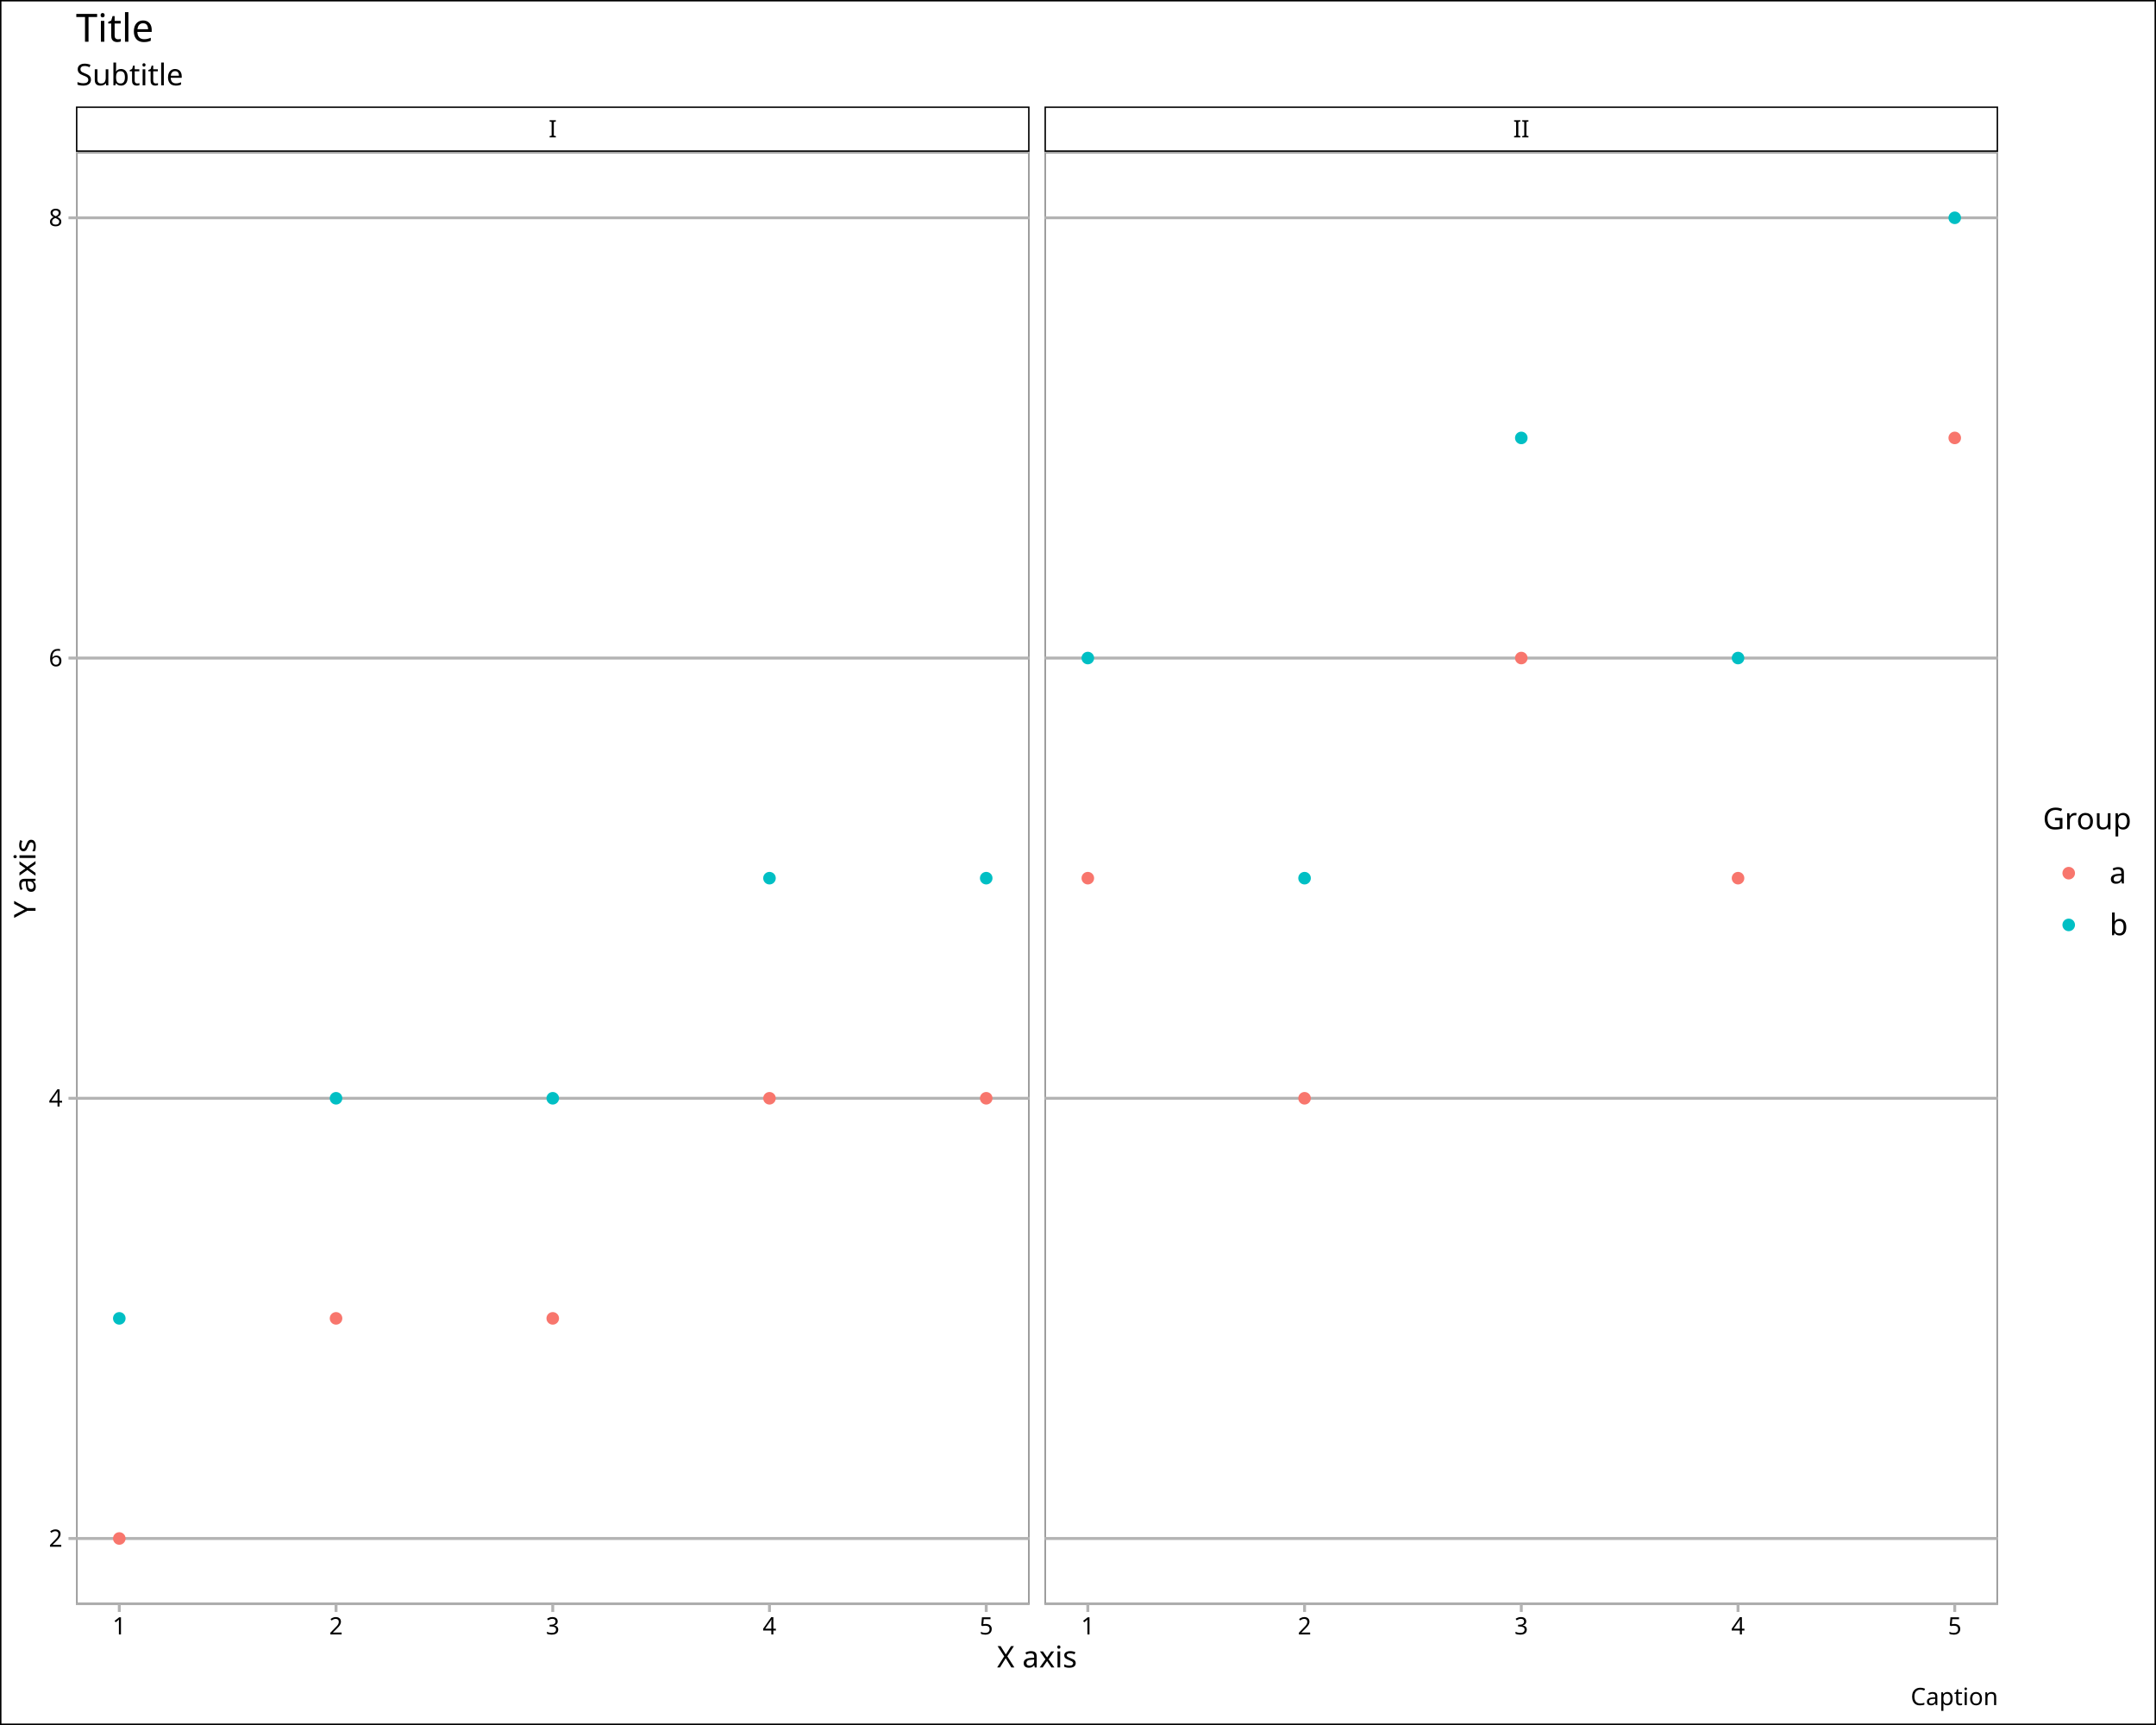
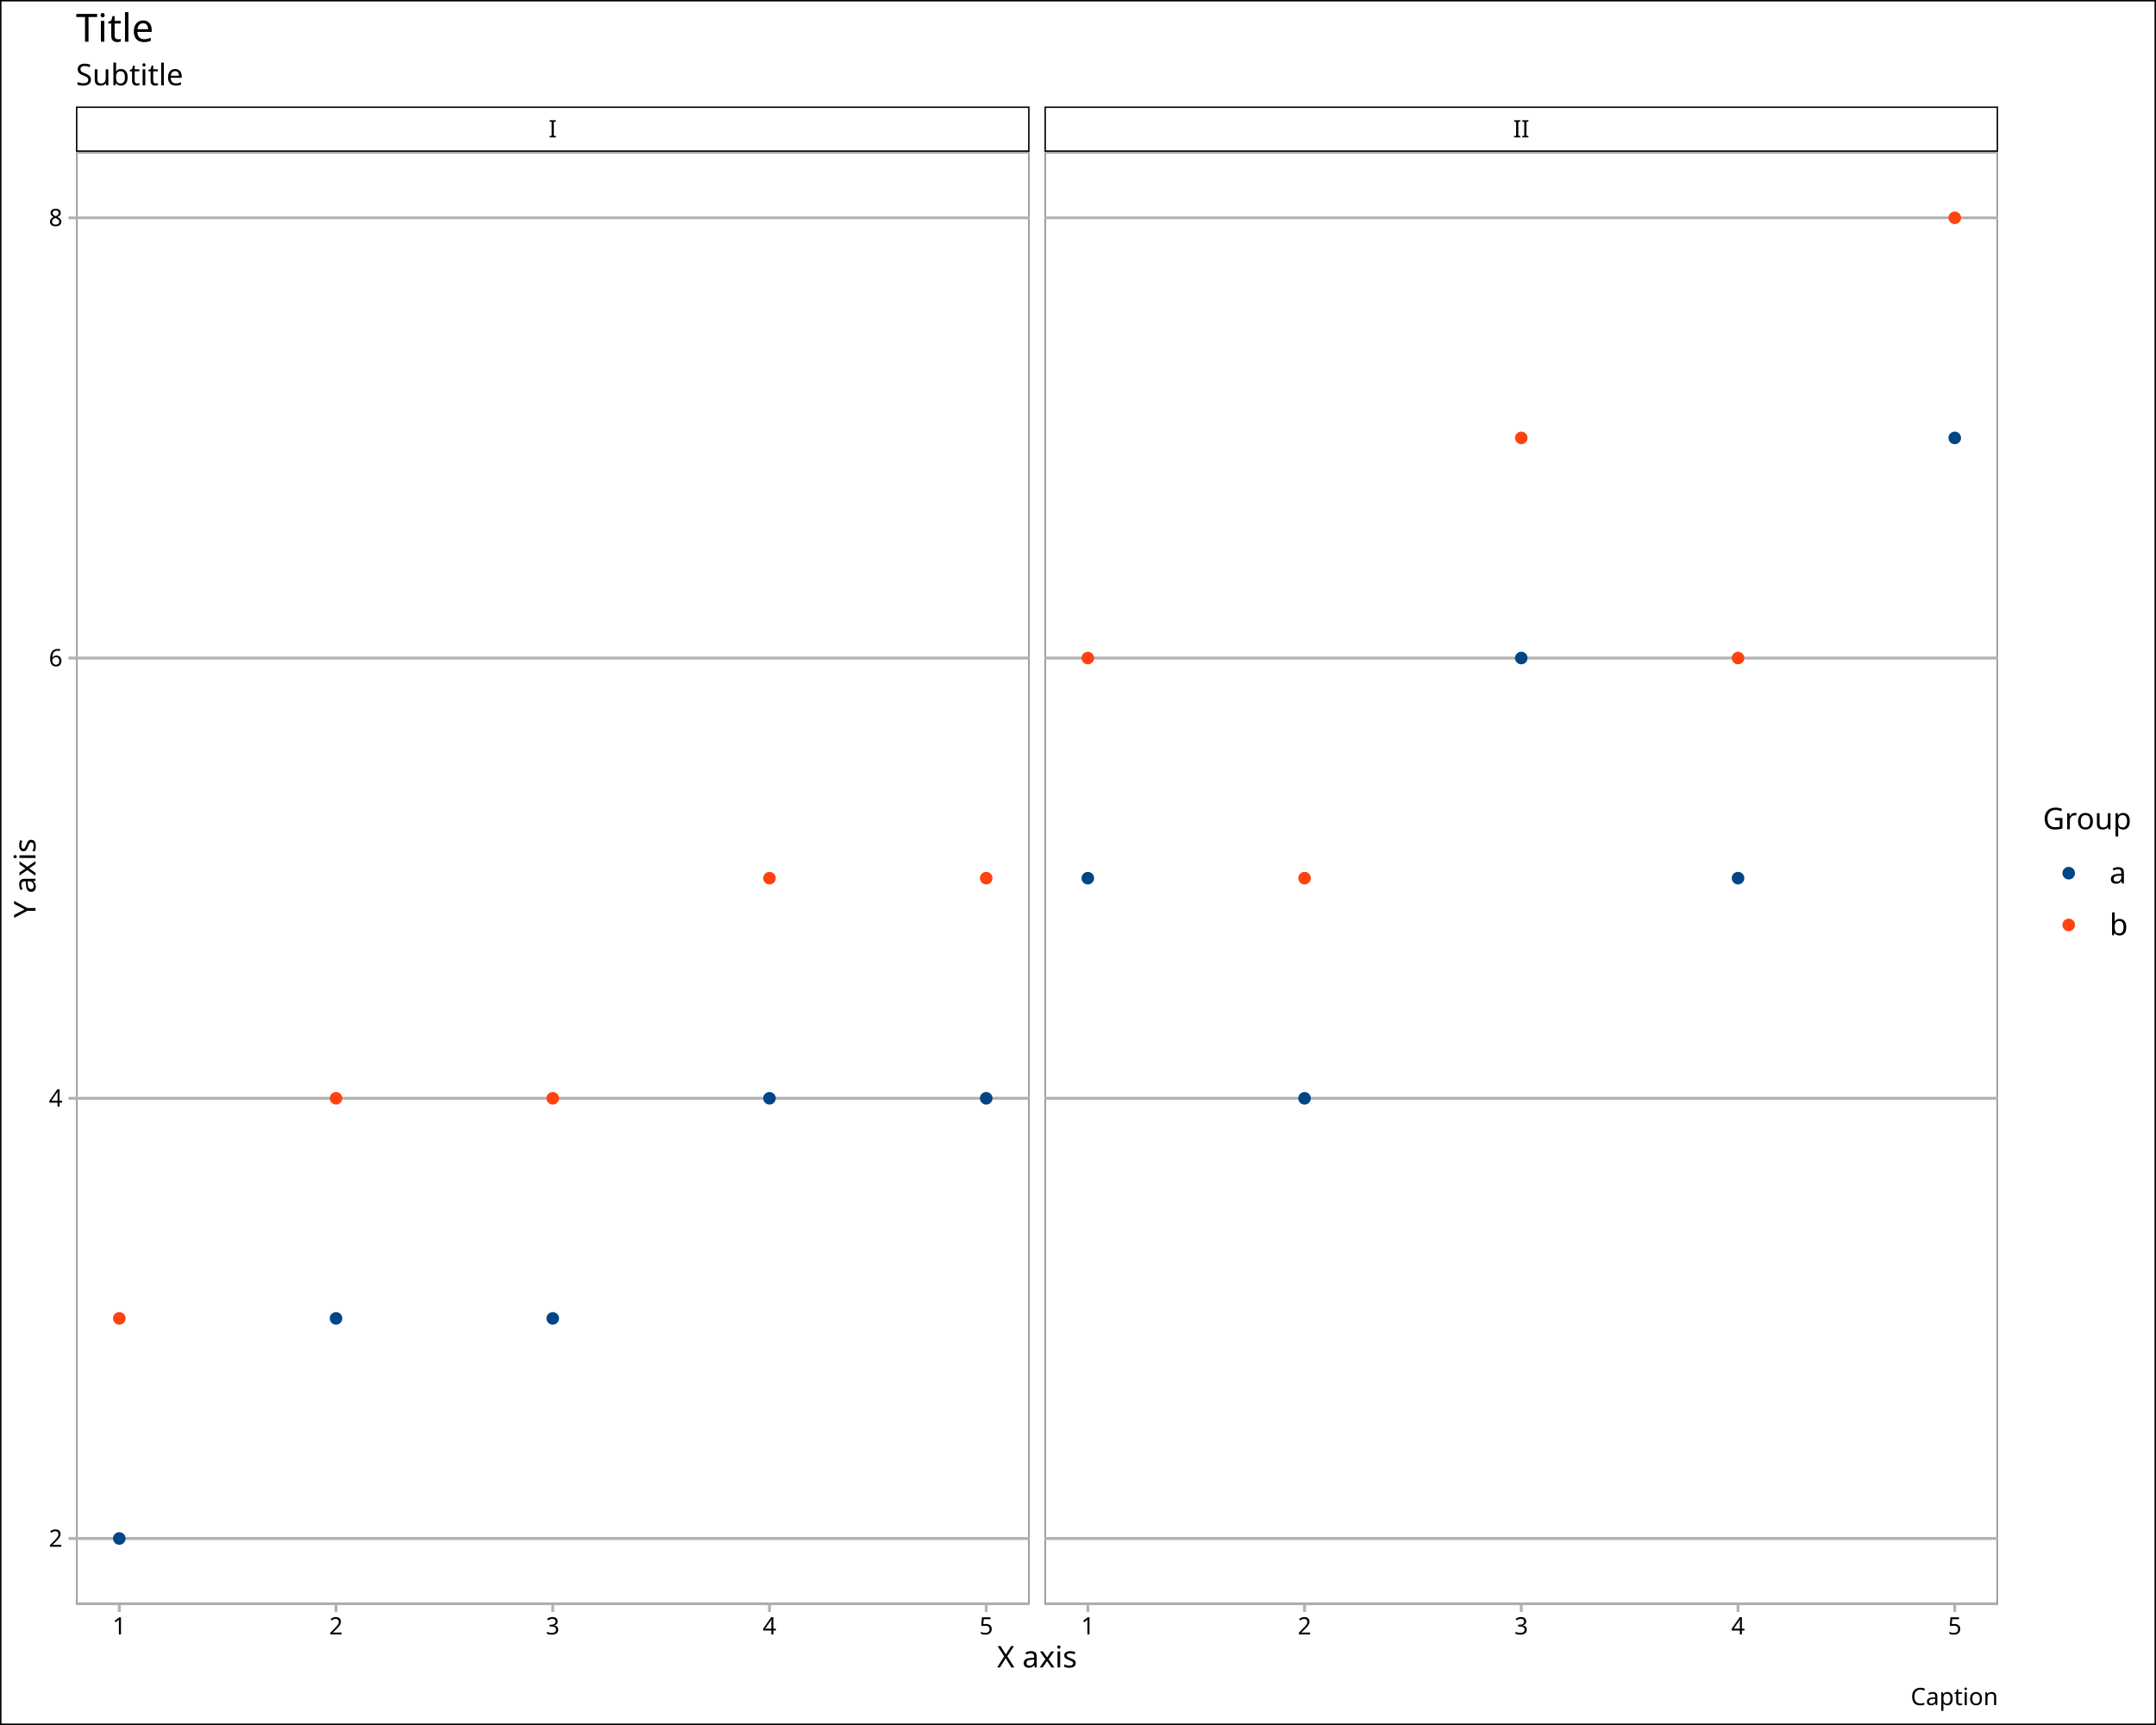
<svg xmlns="http://www.w3.org/2000/svg" class="svglite" data-engine-version="2.0" width="720.00pt" height="576.00pt" viewBox="0 0 720.00 576.00">
  <defs>
    <style type="text/css">
    .svglite line, .svglite polyline, .svglite polygon, .svglite path, .svglite rect, .svglite circle {
      fill: none;
      stroke: #000000;
      stroke-linecap: round;
      stroke-linejoin: round;
      stroke-miterlimit: 10.00;
    }
  </style>
  </defs>
  <rect width="100%" height="100%" style="stroke: none; fill: #FFFFFF;" />
  <defs>
    <clipPath id="cpMC4wMHw3MjAuMDB8MC4wMHw1NzYuMDA=">
      <rect x="0.00" y="0.00" width="720.00" height="576.00" />
    </clipPath>
  </defs>
  <g clip-path="url(#cpMC4wMHw3MjAuMDB8MC4wMHw1NzYuMDA=)">
    <rect x="0" y="0.00" width="720.00" height="576.00" style="stroke-width: 0.97; fill: #FFFFFF;" />
  </g>
  <defs>
    <clipPath id="cpMjUuMzZ8MzQzLjgzfDUwLjY4fDUzNS43Nw==">
      <rect x="25.36" y="50.68" width="318.46" height="485.09" />
    </clipPath>
  </defs>
  <g clip-path="url(#cpMjUuMzZ8MzQzLjgzfDUwLjY4fDUzNS43Nw==)">
    <rect x="25.36" y="50.68" width="318.46" height="485.09" style="stroke-width: 0.97; fill: #FFFFFF;" />
    <polyline points="25.36,513.72 343.83,513.72 " style="stroke-width: 0.97; stroke: #B3B3B3; stroke-linecap: butt;" />
    <polyline points="25.36,366.73 343.83,366.73 " style="stroke-width: 0.97; stroke: #B3B3B3; stroke-linecap: butt;" />
    <polyline points="25.36,219.73 343.83,219.73 " style="stroke-width: 0.97; stroke: #B3B3B3; stroke-linecap: butt;" />
    <polyline points="25.36,72.73 343.83,72.73 " style="stroke-width: 0.97; stroke: #B3B3B3; stroke-linecap: butt;" />
-     <circle cx="39.84" cy="513.72" r="1.78" style="stroke-width: 0.64; stroke: #F8766D; fill: #F8766D;" />
-     <circle cx="184.59" cy="440.22" r="1.78" style="stroke-width: 0.64; stroke: #F8766D; fill: #F8766D;" />
-     <circle cx="329.35" cy="366.73" r="1.78" style="stroke-width: 0.64; stroke: #F8766D; fill: #F8766D;" />
-     <circle cx="112.22" cy="440.22" r="1.78" style="stroke-width: 0.64; stroke: #F8766D; fill: #F8766D;" />
-     <circle cx="256.97" cy="366.73" r="1.78" style="stroke-width: 0.64; stroke: #F8766D; fill: #F8766D;" />
-     <circle cx="39.84" cy="440.22" r="1.78" style="stroke-width: 0.64; stroke: #00BFC4; fill: #00BFC4;" />
-     <circle cx="184.59" cy="366.73" r="1.78" style="stroke-width: 0.64; stroke: #00BFC4; fill: #00BFC4;" />
-     <circle cx="329.35" cy="293.23" r="1.78" style="stroke-width: 0.64; stroke: #00BFC4; fill: #00BFC4;" />
-     <circle cx="112.22" cy="366.73" r="1.78" style="stroke-width: 0.64; stroke: #00BFC4; fill: #00BFC4;" />
-     <circle cx="256.97" cy="293.23" r="1.78" style="stroke-width: 0.64; stroke: #00BFC4; fill: #00BFC4;" />
+     <circle cx="39.84" cy="513.72" r="1.78" style="stroke-width: 0.64; stroke: #004586; fill: #004586;" />
+     <circle cx="184.59" cy="440.22" r="1.78" style="stroke-width: 0.64; stroke: #004586; fill: #004586;" />
+     <circle cx="329.35" cy="366.73" r="1.78" style="stroke-width: 0.64; stroke: #004586; fill: #004586;" />
+     <circle cx="112.22" cy="440.22" r="1.78" style="stroke-width: 0.64; stroke: #004586; fill: #004586;" />
+     <circle cx="256.97" cy="366.73" r="1.78" style="stroke-width: 0.64; stroke: #004586; fill: #004586;" />
+     <circle cx="39.84" cy="440.22" r="1.78" style="stroke-width: 0.64; stroke: #FF420E; fill: #FF420E;" />
+     <circle cx="184.59" cy="366.73" r="1.78" style="stroke-width: 0.64; stroke: #FF420E; fill: #FF420E;" />
+     <circle cx="329.35" cy="293.23" r="1.78" style="stroke-width: 0.64; stroke: #FF420E; fill: #FF420E;" />
+     <circle cx="112.22" cy="366.73" r="1.78" style="stroke-width: 0.64; stroke: #FF420E; fill: #FF420E;" />
+     <circle cx="256.97" cy="293.23" r="1.78" style="stroke-width: 0.64; stroke: #FF420E; fill: #FF420E;" />
    <rect x="25.36" y="50.68" width="318.46" height="485.09" style="stroke-width: 0.97; stroke: #B3B3B3;" />
  </g>
  <g clip-path="url(#cpMC4wMHw3MjAuMDB8MC4wMHw1NzYuMDA=)">
</g>
  <defs>
    <clipPath id="cpMzQ4LjgxfDY2Ny4yN3w1MC42OHw1MzUuNzc=">
      <rect x="348.81" y="50.68" width="318.46" height="485.09" />
    </clipPath>
  </defs>
  <g clip-path="url(#cpMzQ4LjgxfDY2Ny4yN3w1MC42OHw1MzUuNzc=)">
    <rect x="348.81" y="50.68" width="318.46" height="485.09" style="stroke-width: 0.97; fill: #FFFFFF;" />
    <polyline points="348.81,513.72 667.27,513.72 " style="stroke-width: 0.97; stroke: #B3B3B3; stroke-linecap: butt;" />
    <polyline points="348.81,366.73 667.27,366.73 " style="stroke-width: 0.97; stroke: #B3B3B3; stroke-linecap: butt;" />
    <polyline points="348.81,219.73 667.27,219.73 " style="stroke-width: 0.97; stroke: #B3B3B3; stroke-linecap: butt;" />
    <polyline points="348.81,72.73 667.27,72.73 " style="stroke-width: 0.97; stroke: #B3B3B3; stroke-linecap: butt;" />
-     <circle cx="435.66" cy="366.73" r="1.78" style="stroke-width: 0.64; stroke: #F8766D; fill: #F8766D;" />
-     <circle cx="580.42" cy="293.23" r="1.78" style="stroke-width: 0.64; stroke: #F8766D; fill: #F8766D;" />
-     <circle cx="363.28" cy="293.23" r="1.78" style="stroke-width: 0.64; stroke: #F8766D; fill: #F8766D;" />
-     <circle cx="508.04" cy="219.73" r="1.78" style="stroke-width: 0.64; stroke: #F8766D; fill: #F8766D;" />
-     <circle cx="652.79" cy="146.23" r="1.78" style="stroke-width: 0.64; stroke: #F8766D; fill: #F8766D;" />
-     <circle cx="435.66" cy="293.23" r="1.78" style="stroke-width: 0.64; stroke: #00BFC4; fill: #00BFC4;" />
-     <circle cx="580.42" cy="219.73" r="1.78" style="stroke-width: 0.64; stroke: #00BFC4; fill: #00BFC4;" />
-     <circle cx="363.28" cy="219.73" r="1.78" style="stroke-width: 0.64; stroke: #00BFC4; fill: #00BFC4;" />
-     <circle cx="508.04" cy="146.23" r="1.78" style="stroke-width: 0.64; stroke: #00BFC4; fill: #00BFC4;" />
-     <circle cx="652.79" cy="72.73" r="1.78" style="stroke-width: 0.64; stroke: #00BFC4; fill: #00BFC4;" />
+     <circle cx="435.66" cy="366.73" r="1.78" style="stroke-width: 0.64; stroke: #004586; fill: #004586;" />
+     <circle cx="580.42" cy="293.23" r="1.78" style="stroke-width: 0.64; stroke: #004586; fill: #004586;" />
+     <circle cx="363.28" cy="293.23" r="1.78" style="stroke-width: 0.64; stroke: #004586; fill: #004586;" />
+     <circle cx="508.04" cy="219.73" r="1.78" style="stroke-width: 0.64; stroke: #004586; fill: #004586;" />
+     <circle cx="652.79" cy="146.23" r="1.78" style="stroke-width: 0.64; stroke: #004586; fill: #004586;" />
+     <circle cx="435.66" cy="293.23" r="1.78" style="stroke-width: 0.64; stroke: #FF420E; fill: #FF420E;" />
+     <circle cx="580.42" cy="219.73" r="1.78" style="stroke-width: 0.64; stroke: #FF420E; fill: #FF420E;" />
+     <circle cx="363.28" cy="219.73" r="1.78" style="stroke-width: 0.64; stroke: #FF420E; fill: #FF420E;" />
+     <circle cx="508.04" cy="146.23" r="1.78" style="stroke-width: 0.64; stroke: #FF420E; fill: #FF420E;" />
+     <circle cx="652.79" cy="72.73" r="1.78" style="stroke-width: 0.64; stroke: #FF420E; fill: #FF420E;" />
    <rect x="348.81" y="50.68" width="318.46" height="485.09" style="stroke-width: 0.97; stroke: #B3B3B3;" />
  </g>
  <g clip-path="url(#cpMC4wMHw3MjAuMDB8MC4wMHw1NzYuMDA=)">
</g>
  <defs>
    <clipPath id="cpMjUuMzZ8MzQzLjgzfDM1LjU1fDUwLjY4">
      <rect x="25.36" y="35.55" width="318.46" height="15.14" />
    </clipPath>
  </defs>
  <g clip-path="url(#cpMjUuMzZ8MzQzLjgzfDM1LjU1fDUwLjY4)">
    <rect x="25.36" y="35.55" width="318.46" height="15.14" style="stroke-width: 0.97; fill: #FFFFFF;" />
    <text x="184.59" y="45.87" text-anchor="middle" style="font-size: 8.00px; font-family: sans;" textLength="2.22px" lengthAdjust="spacingAndGlyphs">I</text>
  </g>
  <g clip-path="url(#cpMC4wMHw3MjAuMDB8MC4wMHw1NzYuMDA=)">
</g>
  <defs>
    <clipPath id="cpMzQ4LjgxfDY2Ny4yN3wzNS41NXw1MC42OA==">
      <rect x="348.81" y="35.55" width="318.46" height="15.14" />
    </clipPath>
  </defs>
  <g clip-path="url(#cpMzQ4LjgxfDY2Ny4yN3wzNS41NXw1MC42OA==)">
    <rect x="348.81" y="35.55" width="318.46" height="15.14" style="stroke-width: 0.97; fill: #FFFFFF;" />
    <text x="508.04" y="45.87" text-anchor="middle" style="font-size: 8.00px; font-family: sans;" textLength="4.44px" lengthAdjust="spacingAndGlyphs">II</text>
  </g>
  <g clip-path="url(#cpMC4wMHw3MjAuMDB8MC4wMHw1NzYuMDA=)">
    <polyline points="39.84,538.26 39.84,535.77 " style="stroke-width: 0.97; stroke: #B3B3B3; stroke-linecap: butt;" />
    <polyline points="112.22,538.26 112.22,535.77 " style="stroke-width: 0.97; stroke: #B3B3B3; stroke-linecap: butt;" />
    <polyline points="184.59,538.26 184.59,535.77 " style="stroke-width: 0.97; stroke: #B3B3B3; stroke-linecap: butt;" />
    <polyline points="256.97,538.26 256.97,535.77 " style="stroke-width: 0.97; stroke: #B3B3B3; stroke-linecap: butt;" />
    <polyline points="329.35,538.26 329.35,535.77 " style="stroke-width: 0.97; stroke: #B3B3B3; stroke-linecap: butt;" />
    <text x="39.84" y="545.76" text-anchor="middle" style="font-size: 8.00px; font-family: sans;" textLength="4.45px" lengthAdjust="spacingAndGlyphs">1</text>
    <text x="112.22" y="545.76" text-anchor="middle" style="font-size: 8.00px; font-family: sans;" textLength="4.45px" lengthAdjust="spacingAndGlyphs">2</text>
    <text x="184.59" y="545.76" text-anchor="middle" style="font-size: 8.00px; font-family: sans;" textLength="4.45px" lengthAdjust="spacingAndGlyphs">3</text>
    <text x="256.97" y="545.76" text-anchor="middle" style="font-size: 8.00px; font-family: sans;" textLength="4.45px" lengthAdjust="spacingAndGlyphs">4</text>
    <text x="329.35" y="545.76" text-anchor="middle" style="font-size: 8.00px; font-family: sans;" textLength="4.45px" lengthAdjust="spacingAndGlyphs">5</text>
    <polyline points="363.28,538.26 363.28,535.77 " style="stroke-width: 0.97; stroke: #B3B3B3; stroke-linecap: butt;" />
    <polyline points="435.66,538.26 435.66,535.77 " style="stroke-width: 0.97; stroke: #B3B3B3; stroke-linecap: butt;" />
    <polyline points="508.04,538.26 508.04,535.77 " style="stroke-width: 0.97; stroke: #B3B3B3; stroke-linecap: butt;" />
    <polyline points="580.42,538.26 580.42,535.77 " style="stroke-width: 0.97; stroke: #B3B3B3; stroke-linecap: butt;" />
    <polyline points="652.79,538.26 652.79,535.77 " style="stroke-width: 0.97; stroke: #B3B3B3; stroke-linecap: butt;" />
    <text x="363.28" y="545.76" text-anchor="middle" style="font-size: 8.00px; font-family: sans;" textLength="4.45px" lengthAdjust="spacingAndGlyphs">1</text>
    <text x="435.66" y="545.76" text-anchor="middle" style="font-size: 8.00px; font-family: sans;" textLength="4.45px" lengthAdjust="spacingAndGlyphs">2</text>
    <text x="508.04" y="545.76" text-anchor="middle" style="font-size: 8.00px; font-family: sans;" textLength="4.45px" lengthAdjust="spacingAndGlyphs">3</text>
    <text x="580.42" y="545.76" text-anchor="middle" style="font-size: 8.00px; font-family: sans;" textLength="4.45px" lengthAdjust="spacingAndGlyphs">4</text>
    <text x="652.79" y="545.76" text-anchor="middle" style="font-size: 8.00px; font-family: sans;" textLength="4.45px" lengthAdjust="spacingAndGlyphs">5</text>
    <text x="20.88" y="516.48" text-anchor="end" style="font-size: 8.00px; font-family: sans;" textLength="4.45px" lengthAdjust="spacingAndGlyphs">2</text>
    <text x="20.88" y="369.48" text-anchor="end" style="font-size: 8.00px; font-family: sans;" textLength="4.45px" lengthAdjust="spacingAndGlyphs">4</text>
    <text x="20.88" y="222.48" text-anchor="end" style="font-size: 8.00px; font-family: sans;" textLength="4.45px" lengthAdjust="spacingAndGlyphs">6</text>
    <text x="20.88" y="75.49" text-anchor="end" style="font-size: 8.00px; font-family: sans;" textLength="4.45px" lengthAdjust="spacingAndGlyphs">8</text>
    <polyline points="22.87,513.72 25.36,513.72 " style="stroke-width: 0.97; stroke: #B3B3B3; stroke-linecap: butt;" />
    <polyline points="22.87,366.73 25.36,366.73 " style="stroke-width: 0.97; stroke: #B3B3B3; stroke-linecap: butt;" />
    <polyline points="22.87,219.73 25.36,219.73 " style="stroke-width: 0.97; stroke: #B3B3B3; stroke-linecap: butt;" />
    <polyline points="22.87,72.73 25.36,72.73 " style="stroke-width: 0.97; stroke: #B3B3B3; stroke-linecap: butt;" />
    <text x="346.32" y="556.79" text-anchor="middle" style="font-size: 10.00px; font-family: sans;" textLength="27.24px" lengthAdjust="spacingAndGlyphs">X axis</text>
    <text transform="translate(11.86,293.23) rotate(-90)" text-anchor="middle" style="font-size: 10.00px; font-family: sans;" textLength="27.24px" lengthAdjust="spacingAndGlyphs">Y axis</text>
    <rect x="677.23" y="264.00" width="37.79" height="58.46" style="stroke-width: 0.97; stroke: none; fill: #FFFFFF;" />
    <text x="682.21" y="276.90" style="font-size: 10.00px; font-family: sans;" textLength="27.80px" lengthAdjust="spacingAndGlyphs">Group</text>
    <rect x="682.21" y="282.92" width="17.28" height="17.28" style="stroke-width: 0.97; stroke: none; fill: #FFFFFF;" />
-     <circle cx="690.85" cy="291.56" r="1.78" style="stroke-width: 0.64; stroke: #F8766D; fill: #F8766D;" />
+     <circle cx="690.85" cy="291.56" r="1.78" style="stroke-width: 0.64; stroke: #004586; fill: #004586;" />
    <rect x="682.21" y="300.20" width="17.28" height="17.28" style="stroke-width: 0.97; stroke: none; fill: #FFFFFF;" />
-     <circle cx="690.85" cy="308.84" r="1.78" style="stroke-width: 0.64; stroke: #00BFC4; fill: #00BFC4;" />
+     <circle cx="690.85" cy="308.84" r="1.78" style="stroke-width: 0.64; stroke: #FF420E; fill: #FF420E;" />
    <text x="704.48" y="295.00" style="font-size: 10.00px; font-family: sans;" textLength="5.56px" lengthAdjust="spacingAndGlyphs">a</text>
    <text x="704.48" y="312.28" style="font-size: 10.00px; font-family: sans;" textLength="5.56px" lengthAdjust="spacingAndGlyphs">b</text>
    <text x="25.36" y="28.49" style="font-size: 10.00px; font-family: sans;" textLength="33.35px" lengthAdjust="spacingAndGlyphs">Subtitle</text>
    <text x="25.36" y="13.93" style="font-size: 13.00px; font-family: sans;" textLength="24.55px" lengthAdjust="spacingAndGlyphs">Title</text>
    <text x="667.27" y="569.36" text-anchor="end" style="font-size: 8.00px; font-family: sans;" textLength="27.58px" lengthAdjust="spacingAndGlyphs">Caption</text>
  </g>
</svg>
